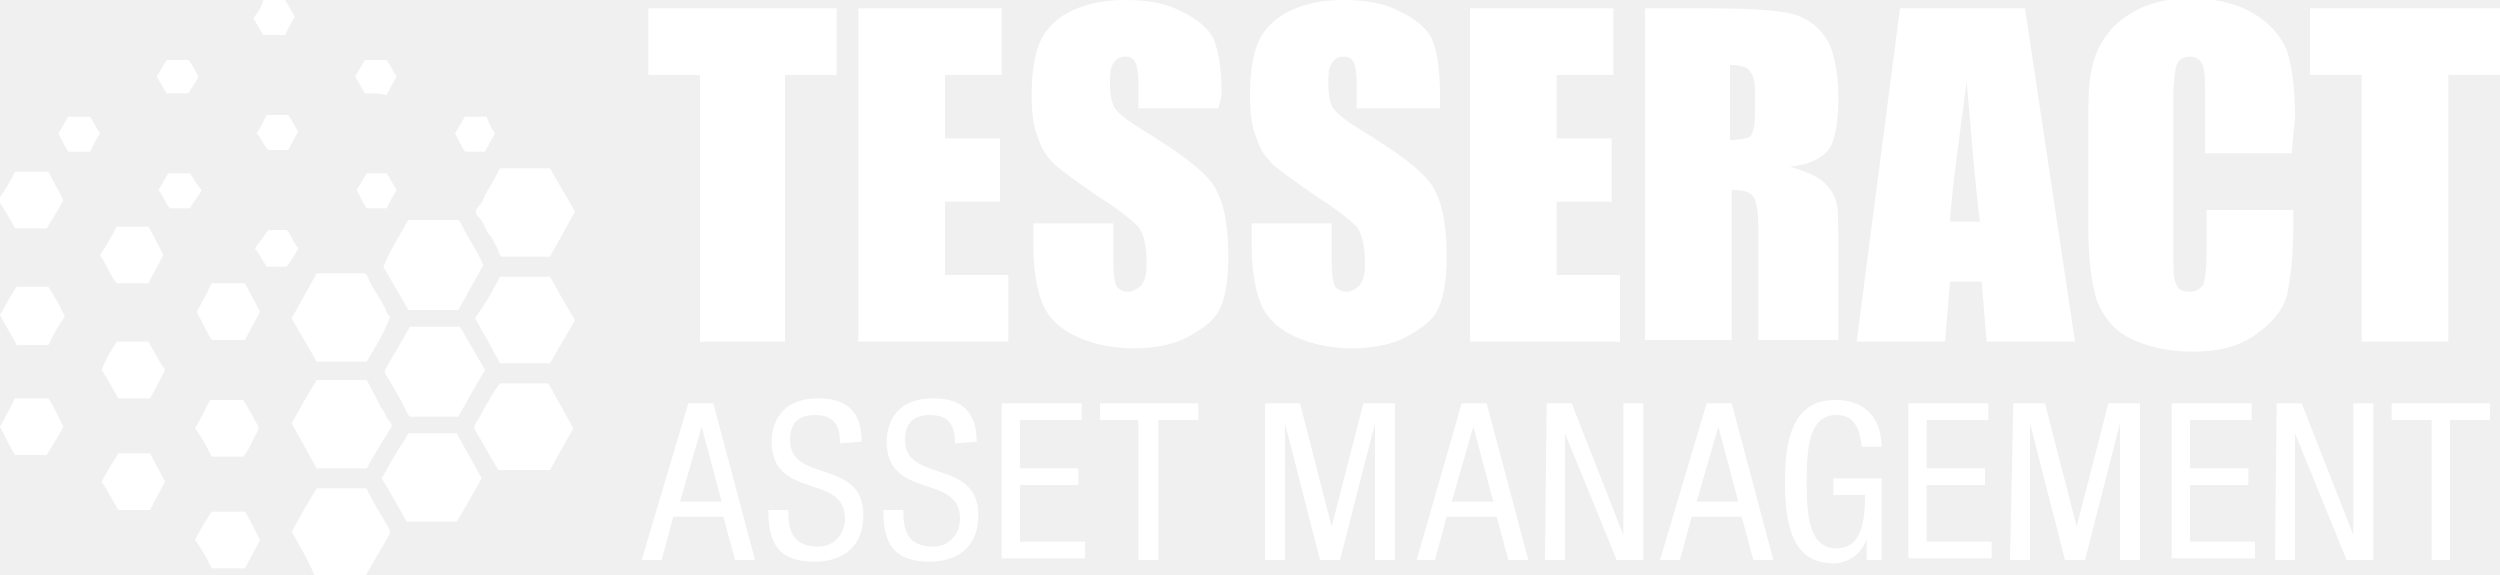
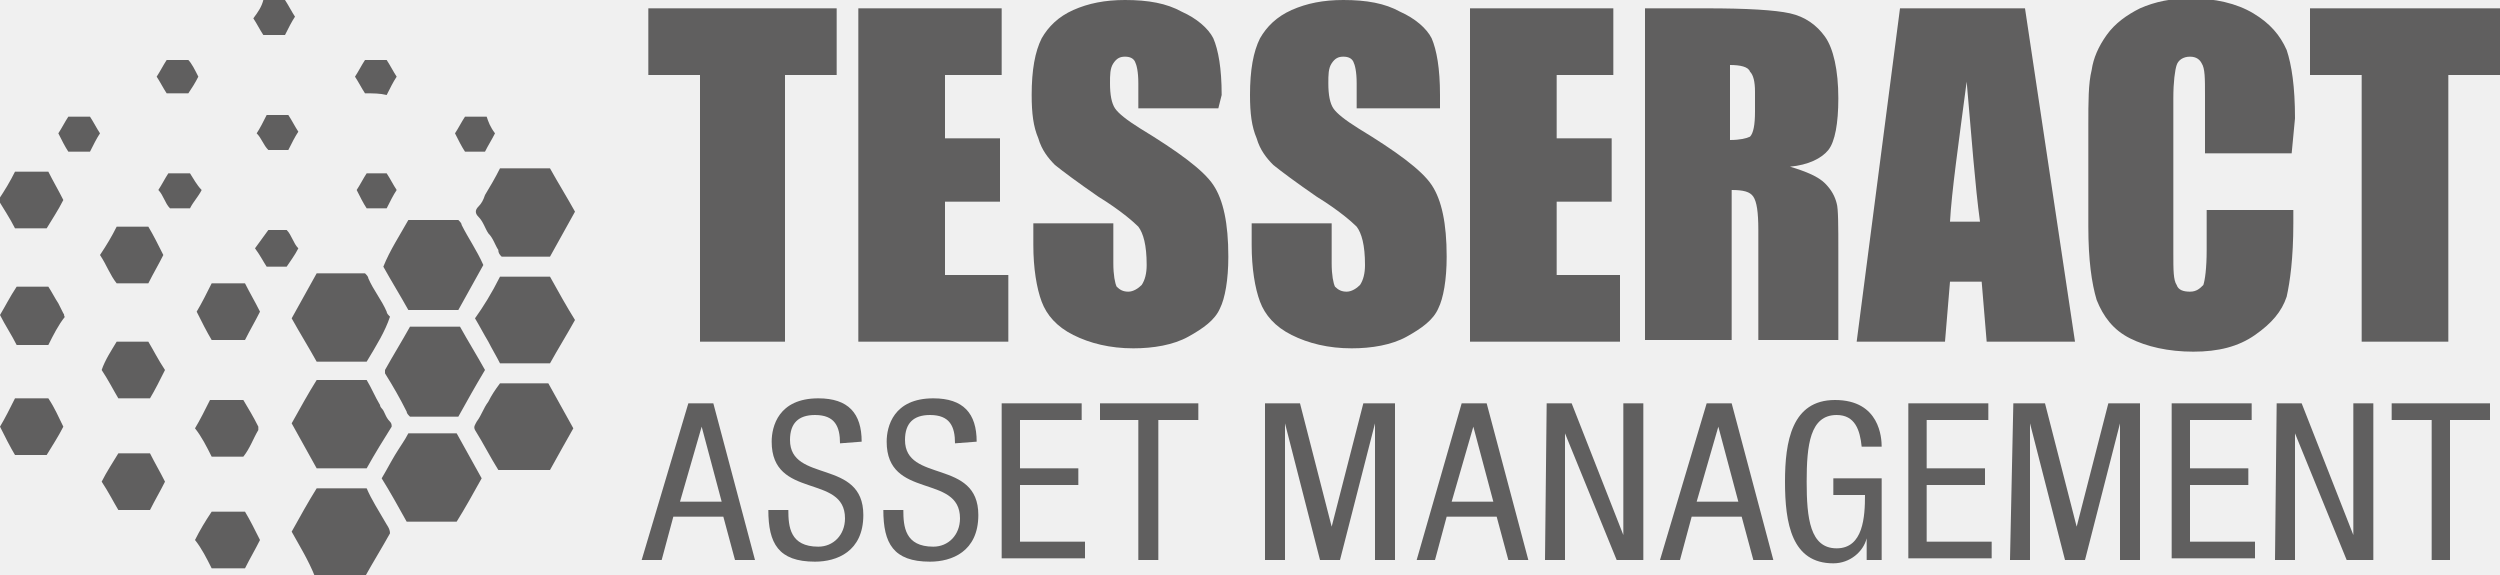
<svg xmlns="http://www.w3.org/2000/svg" version="1.1" id="Layer_1" x="0px" y="0px" width="150px" height="34.5px" viewBox="405 262.5 150 34.5" style="enable-background:new 405 262.5 150 34.5;" xml:space="preserve" preserveAspectRatio="XminYmin none">
  <style type="text/css">
- 	.st0{fill:#FFFFFF;}
+ 	.st0{fill:#605f5f;}
</style>
  <g id="humana">
</g>
  <g id="humana_vitality">
</g>
  <g id="jencare">
    <g id="TAM_x5F_Display_x5F_SuckybySarah.psd_1_">
      <path class="st0" d="M455.2,263v4h-3.1v16H447v-16h-3.1v-4H455.2z" />
      <path class="st0" d="M456.5,263h8.6v4h-3.4v3.8h3.3v3.8h-3.3v4.4h3.8v4h-9V263z" />
      <path class="st0" d="M478.1,269h-4.8v-1.5c0-0.7-0.1-1.1-0.2-1.3c-0.1-0.2-0.3-0.3-0.6-0.3s-0.5,0.1-0.7,0.4s-0.2,0.7-0.2,1.2    c0,0.7,0.1,1.2,0.3,1.5c0.2,0.3,0.7,0.7,1.5,1.2c2.3,1.4,3.8,2.5,4.4,3.4c0.6,0.9,0.9,2.3,0.9,4.3c0,1.4-0.2,2.5-0.5,3.1    c-0.3,0.7-1,1.2-1.9,1.7s-2.1,0.7-3.3,0.7c-1.4,0-2.6-0.3-3.6-0.8c-1-0.5-1.6-1.2-1.9-2s-0.5-2-0.5-3.4v-1.3h4.8v2.4    c0,0.7,0.1,1.2,0.2,1.4c0.2,0.2,0.4,0.3,0.7,0.3c0.3,0,0.6-0.2,0.8-0.4c0.2-0.3,0.3-0.7,0.3-1.2c0-1.2-0.2-1.9-0.5-2.3    c-0.3-0.3-1.1-1-2.4-1.8c-1.3-0.9-2.1-1.5-2.6-1.9c-0.4-0.4-0.8-0.9-1-1.6c-0.3-0.7-0.4-1.5-0.4-2.6c0-1.5,0.2-2.6,0.6-3.4    c0.4-0.7,1-1.3,1.9-1.7c0.9-0.4,1.9-0.6,3.1-0.6c1.4,0,2.5,0.2,3.4,0.7c0.9,0.4,1.6,1,1.9,1.6c0.3,0.7,0.5,1.8,0.5,3.4L478.1,269    L478.1,269z" />
      <path class="st0" d="M491.2,269h-4.8v-1.5c0-0.7-0.1-1.1-0.2-1.3s-0.3-0.3-0.6-0.3s-0.5,0.1-0.7,0.4s-0.2,0.7-0.2,1.2    c0,0.7,0.1,1.2,0.3,1.5c0.2,0.3,0.7,0.7,1.5,1.2c2.3,1.4,3.8,2.5,4.4,3.4c0.6,0.9,0.9,2.3,0.9,4.3c0,1.4-0.2,2.5-0.5,3.1    c-0.3,0.7-1,1.2-1.9,1.7s-2.1,0.7-3.3,0.7c-1.4,0-2.6-0.3-3.6-0.8c-1-0.5-1.6-1.2-1.9-2s-0.5-2-0.5-3.4v-1.3h4.8v2.4    c0,0.7,0.1,1.2,0.2,1.4c0.2,0.2,0.4,0.3,0.7,0.3s0.6-0.2,0.8-0.4c0.2-0.3,0.3-0.7,0.3-1.2c0-1.2-0.2-1.9-0.5-2.3    c-0.3-0.3-1.1-1-2.4-1.8c-1.3-0.9-2.1-1.5-2.6-1.9c-0.4-0.4-0.8-0.9-1-1.6c-0.3-0.7-0.4-1.5-0.4-2.6c0-1.5,0.2-2.6,0.6-3.4    c0.4-0.7,1-1.3,1.9-1.7c0.9-0.4,1.9-0.6,3.1-0.6c1.4,0,2.5,0.2,3.4,0.7c0.9,0.4,1.6,1,1.9,1.6c0.3,0.7,0.5,1.8,0.5,3.4V269    L491.2,269z" />
      <path class="st0" d="M493.2,263h8.6v4h-3.4v3.8h3.3v3.8h-3.3v4.4h3.8v4h-9V263z" />
      <path class="st0" d="M503.7,263h3.7c2.4,0,4.1,0.1,5,0.3s1.6,0.7,2.1,1.4s0.8,2,0.8,3.7c0,1.5-0.2,2.6-0.6,3.1    c-0.4,0.5-1.2,0.9-2.3,1c1,0.3,1.7,0.6,2.1,1s0.6,0.8,0.7,1.2c0.1,0.3,0.1,1.4,0.1,2.9v5.3h-4.8v-6.6c0-1.1-0.1-1.7-0.3-2    c-0.2-0.3-0.6-0.4-1.3-0.4v9h-5.2L503.7,263L503.7,263z M508.8,266.4v4.5c0.6,0,1-0.1,1.2-0.2c0.2-0.2,0.3-0.7,0.3-1.5V268    c0-0.6-0.1-1-0.3-1.2C509.9,266.5,509.4,266.4,508.8,266.4z" />
      <path class="st0" d="M526.5,263l3,20h-5.3l-0.3-3.6h-1.9l-0.3,3.6h-5.3l2.6-20C519,263,526.5,263,526.5,263z M523.8,275.8    c-0.3-2.2-0.5-5-0.8-8.4c-0.5,3.8-0.9,6.6-1,8.4H523.8z" />
      <path class="st0" d="M542.5,271.7h-5.2v-3.5c0-1,0-1.6-0.2-1.9c-0.1-0.2-0.3-0.4-0.7-0.4c-0.4,0-0.7,0.2-0.8,0.5    c-0.1,0.3-0.2,1-0.2,2v9.3c0,1,0,1.6,0.2,1.9c0.1,0.3,0.4,0.4,0.8,0.4s0.6-0.2,0.8-0.4c0.1-0.3,0.2-1,0.2-2.1v-2.4h5.2v0.8    c0,2.1-0.2,3.5-0.4,4.4c-0.3,0.9-0.9,1.6-1.9,2.3c-1,0.7-2.2,1-3.7,1c-1.5,0-2.8-0.3-3.8-0.8c-1-0.5-1.6-1.3-2-2.3    c-0.3-1-0.5-2.4-0.5-4.4V270c0-1.4,0-2.5,0.2-3.3c0.1-0.7,0.4-1.4,0.9-2.1c0.5-0.7,1.2-1.2,2-1.6c0.9-0.4,1.9-0.6,3-0.6    c1.5,0,2.8,0.3,3.8,0.9c1,0.6,1.6,1.3,2,2.2c0.3,0.9,0.5,2.2,0.5,4.1L542.5,271.7L542.5,271.7z" />
      <path class="st0" d="M555,263v4h-3.1v16h-5.2v-16h-3.1v-4H555z" />
      <path class="st0" d="M446.3,286.7h1.5l2.5,9.4h-1.2l-0.7-2.6h-3l-0.7,2.6h-1.2L446.3,286.7z M445.8,292.6h2.5l-1.2-4.5h0    L445.8,292.6z" />
      <path class="st0" d="M455.4,289.1c0-1-0.3-1.7-1.5-1.7c-1,0-1.5,0.5-1.5,1.5c0,2.6,4.4,1.1,4.4,4.5c0,2.2-1.6,2.8-2.9,2.8    c-2.2,0-2.8-1.1-2.8-3.1h1.2c0,1,0.1,2.2,1.8,2.2c0.9,0,1.6-0.7,1.6-1.7c0-2.7-4.4-1.1-4.4-4.6c0-0.9,0.4-2.6,2.8-2.6    c1.8,0,2.6,0.9,2.6,2.6L455.4,289.1L455.4,289.1z" />
      <path class="st0" d="M462.3,289.1c0-1-0.3-1.7-1.5-1.7c-1,0-1.5,0.5-1.5,1.5c0,2.6,4.4,1.1,4.4,4.5c0,2.2-1.6,2.8-2.9,2.8    c-2.2,0-2.8-1.1-2.8-3.1h1.2c0,1,0.1,2.2,1.8,2.2c0.9,0,1.6-0.7,1.6-1.7c0-2.7-4.4-1.1-4.4-4.6c0-0.9,0.4-2.6,2.8-2.6    c1.8,0,2.6,0.9,2.6,2.6L462.3,289.1L462.3,289.1z" />
      <path class="st0" d="M465.1,286.7h4.8v1h-3.7v2.9h3.5v1h-3.5v3.4h3.9v1h-5V286.7z" />
      <path class="st0" d="M474.5,296.1h-1.2v-8.4H471v-1h5.9v1h-2.4V296.1L474.5,296.1z" />
      <path class="st0" d="M481.1,286.7h1.9l1.9,7.4h0l1.9-7.4h1.9v9.4h-1.2v-8.2h0l-2.1,8.2h-1.2l-2.1-8.2h0v8.2h-1.2V286.7z" />
      <path class="st0" d="M492.7,286.7h1.5l2.5,9.4h-1.2l-0.7-2.6h-3l-0.7,2.6H490L492.7,286.7z M492.1,292.6h2.5l-1.2-4.5h0    L492.1,292.6z" />
      <path class="st0" d="M497.8,286.7h1.5l3.1,7.9h0v-7.9h1.2v9.4H502l-3.1-7.6h0v7.6h-1.2L497.8,286.7L497.8,286.7z" />
      <path class="st0" d="M507.4,286.7h1.5l2.5,9.4h-1.2l-0.7-2.6h-3l-0.7,2.6h-1.2L507.4,286.7z M506.8,292.6h2.5l-1.2-4.5h0    L506.8,292.6z" />
      <path class="st0" d="M516.7,289.3c-0.1-1-0.4-1.9-1.5-1.9c-1.6,0-1.8,1.8-1.8,4s0.2,4,1.8,4c1.6,0,1.7-1.9,1.7-3.2H515v-1h2.9v4.9    h-0.9v-1.3H517c-0.2,0.8-1,1.5-2,1.5c-2.5,0-2.9-2.4-2.9-4.9c0-2.4,0.4-4.9,3-4.9c2.7,0,2.8,2.3,2.8,2.8H516.7z" />
      <path class="st0" d="M519.5,286.7h4.8v1h-3.7v2.9h3.5v1h-3.5v3.4h3.9v1h-5L519.5,286.7L519.5,286.7z" />
      <path class="st0" d="M525.8,286.7h1.9l1.9,7.4h0l1.9-7.4h1.9v9.4h-1.2v-8.2h0l-2.1,8.2h-1.2l-2.1-8.2h0v8.2h-1.2L525.8,286.7    L525.8,286.7z" />
      <path class="st0" d="M535.3,286.7h4.8v1h-3.7v2.9h3.5v1h-3.5v3.4h3.9v1h-5L535.3,286.7L535.3,286.7z" />
      <path class="st0" d="M541.6,286.7h1.5l3.1,7.9h0v-7.9h1.2v9.4h-1.6l-3.1-7.6h0v7.6h-1.2L541.6,286.7L541.6,286.7z" />
      <path class="st0" d="M552.1,296.1h-1.2v-8.4h-2.4v-1h5.9v1h-2.4V296.1z" />
    </g>
    <g>
      <path class="st0" d="M429.5,288.5c1,0,2,0,2.9,0c0.5,0.9,1,1.8,1.5,2.7c-0.5,0.9-1,1.8-1.5,2.6c-1,0-2.1,0-3,0    c-0.5-0.9-1-1.8-1.5-2.6c0.3-0.5,0.5-0.9,0.8-1.4C429,289.3,429.3,288.9,429.5,288.5z" />
      <path class="st0" d="M432.5,287.5c-1,0-2,0-2.9,0c-0.1-0.1-0.2-0.2-0.2-0.3c-0.4-0.8-0.8-1.5-1.3-2.3c0,0,0-0.1,0-0.2    c0.5-0.9,1-1.7,1.5-2.6c1,0,2,0,3,0c0.5,0.9,1,1.7,1.5,2.6C433.5,285.7,433,286.6,432.5,287.5z" />
      <path class="st0" d="M438,290.7c-1,0-2.1,0-3.1,0c-0.5-0.8-0.9-1.6-1.4-2.4c-0.1-0.2,0-0.3,0.1-0.5c0.3-0.4,0.4-0.8,0.7-1.2    c0.2-0.4,0.4-0.7,0.7-1.1c1,0,2,0,2.9,0c0.5,0.9,1,1.8,1.5,2.7C439,288.9,438.5,289.8,438,290.7z" />
      <path class="st0" d="M435,279.1c1,0,2,0,3,0c0.5,0.9,1,1.8,1.5,2.6c-0.5,0.9-1,1.7-1.5,2.6c-1,0-2,0-3,0c-0.2-0.4-0.5-0.9-0.7-1.3    c-0.3-0.5-0.5-0.9-0.8-1.4C434,280.9,434.5,280.1,435,279.1z" />
      <path class="st0" d="M429.5,275.7c1,0,2,0,3,0c0.1,0.1,0.2,0.2,0.2,0.3c0.4,0.8,0.9,1.5,1.3,2.4c-0.5,0.9-1,1.8-1.5,2.7    c-1,0-1.9,0-3,0c-0.5-0.9-1-1.7-1.5-2.6C428.4,277.5,429,276.6,429.5,275.7z" />
      <path class="st0" d="M422.5,294.4c0.5-0.9,1-1.8,1.5-2.6c1,0,2,0,3,0c0.3,0.7,0.7,1.3,1.1,2c0.1,0.2,0.3,0.4,0.3,0.7    c-0.5,0.9-1,1.7-1.5,2.6c-1,0-2,0-3,0C423.5,296.1,423,295.3,422.5,294.4z" />
      <path class="st0" d="M438,272.6c0.5,0.9,1,1.7,1.5,2.6c-0.5,0.9-1,1.8-1.5,2.7c-1,0-1.9,0-2.9,0c-0.1-0.1-0.2-0.2-0.2-0.4    c-0.2-0.3-0.3-0.7-0.6-1c-0.2-0.3-0.3-0.7-0.6-1c-0.2-0.2-0.2-0.4,0-0.6c0.2-0.2,0.3-0.4,0.4-0.7c0.3-0.5,0.6-1,0.9-1.6    C436,272.6,437,272.6,438,272.6z" />
      <path class="st0" d="M427,290.6c-1,0-2,0-3,0c-0.5-0.9-1-1.8-1.5-2.7c0.5-0.9,1-1.8,1.5-2.6c1,0,2.1,0,3,0c0.3,0.5,0.5,1,0.8,1.5    c0,0,0,0.1,0.1,0.2c0.2,0.2,0.2,0.5,0.5,0.8c0.1,0.1,0.1,0.2,0.1,0.3C428,288.9,427.5,289.7,427,290.6z" />
      <path class="st0" d="M427,284.2c-1,0-2,0-3,0c-0.5-0.9-1-1.7-1.5-2.6c0.5-0.9,1-1.8,1.5-2.7c1,0,1.9,0,2.9,0    c0.1,0.1,0.2,0.2,0.2,0.3c0.3,0.7,0.8,1.3,1.1,2c0,0.1,0.1,0.2,0.2,0.3C428.1,282.4,427.6,283.2,427,284.2z" />
      <path class="st0" d="M407.9,283.2c-0.7,0-1.3,0-1.9,0c-0.3-0.6-0.7-1.2-1-1.8c0.3-0.5,0.6-1.1,1-1.7c0.6,0,1.2,0,1.9,0    c0.2,0.3,0.4,0.7,0.6,1c0.1,0.2,0.2,0.4,0.3,0.6c0.1,0.1,0,0.2,0.1,0.2C408.5,282,408.2,282.6,407.9,283.2z" />
      <path class="st0" d="M417.7,296.6c-0.3-0.6-0.6-1.2-1-1.7c0.3-0.6,0.6-1.1,1-1.7c0.7,0,1.3,0,2,0c0.3,0.5,0.6,1.1,0.9,1.7    c-0.3,0.6-0.6,1.1-0.9,1.7C419.1,296.6,418.4,296.6,417.7,296.6z" />
      <path class="st0" d="M414.9,291.4c-0.3,0.6-0.6,1.1-0.9,1.7c-0.7,0-1.3,0-1.9,0c-0.3-0.5-0.6-1.1-1-1.7c0.3-0.6,0.7-1.2,1-1.7    c0.7,0,1.3,0,1.9,0C414.3,290.3,414.6,290.8,414.9,291.4z" />
      <path class="st0" d="M419.7,279.5c0.3,0.6,0.6,1.1,0.9,1.7c-0.3,0.6-0.6,1.1-0.9,1.7c-0.6,0-1.3,0-2,0c-0.3-0.5-0.6-1.1-0.9-1.7    c0.3-0.5,0.6-1.1,0.9-1.7C418.4,279.5,419,279.5,419.7,279.5z" />
      <path class="st0" d="M412,283c0.7,0,1.3,0,1.9,0c0.3,0.5,0.6,1.1,1,1.7c-0.3,0.6-0.6,1.2-0.9,1.7c-0.7,0-1.3,0-1.9,0    c-0.3-0.5-0.6-1.1-1-1.7C411.3,284.1,411.7,283.5,412,283z" />
      <path class="st0" d="M419.6,289.9c-0.7,0-1.3,0-1.9,0c-0.3-0.6-0.6-1.2-1-1.7c0.3-0.5,0.6-1.1,0.9-1.7c0.7,0,1.3,0,2,0    c0.3,0.5,0.6,1,0.9,1.6c0,0,0,0.2,0,0.2C420.2,288.8,420,289.4,419.6,289.9z" />
      <path class="st0" d="M412,276.1c0.7,0,1.3,0,1.9,0c0.3,0.5,0.6,1.1,0.9,1.7c-0.3,0.6-0.6,1.1-0.9,1.7c-0.6,0-1.2,0-1.9,0    c-0.4-0.5-0.6-1.1-1-1.7C411.4,277.2,411.7,276.7,412,276.1z" />
      <path class="st0" d="M405.9,272.8c0.7,0,1.4,0,2,0c0.3,0.6,0.6,1.1,0.9,1.7c-0.3,0.6-0.7,1.2-1,1.7c-0.7,0-1.3,0-1.9,0    c-0.3-0.6-0.7-1.2-1-1.7C405.3,273.9,405.6,273.4,405.9,272.8z" />
      <path class="st0" d="M408.8,288.1c-0.3,0.6-0.7,1.2-1,1.7c-0.7,0-1.3,0-1.9,0c-0.3-0.5-0.6-1.1-0.9-1.7c0.3-0.5,0.6-1.1,0.9-1.7    c0.7,0,1.4,0,2,0C408.3,287,408.5,287.5,408.8,288.1z" />
      <path class="st0" d="M421.1,276.3c0.4,0,0.7,0,1.1,0c0.3,0.3,0.4,0.8,0.7,1.1c-0.2,0.4-0.5,0.8-0.7,1.1c-0.4,0-0.8,0-1.2,0    c-0.2-0.3-0.4-0.7-0.7-1.1C420.6,277,420.8,276.7,421.1,276.3z" />
      <path class="st0" d="M417.1,273.9c-0.2,0.4-0.5,0.7-0.7,1.1c-0.4,0-0.8,0-1.2,0c-0.3-0.3-0.4-0.8-0.7-1.1c0.2-0.3,0.4-0.7,0.6-1    c0.4,0,0.9,0,1.3,0C416.6,273.2,416.8,273.6,417.1,273.9z" />
      <path class="st0" d="M428.2,272.9c0.2,0.3,0.4,0.7,0.6,1c-0.2,0.3-0.4,0.7-0.6,1.1c-0.4,0-0.8,0-1.2,0c-0.2-0.3-0.4-0.7-0.6-1.1    c0.2-0.3,0.4-0.7,0.6-1C427.3,272.9,427.7,272.9,428.2,272.9z" />
      <path class="st0" d="M434.7,270.5c-0.2,0.4-0.4,0.7-0.6,1.1c-0.4,0-0.8,0-1.2,0c-0.2-0.3-0.4-0.7-0.6-1.1c0.2-0.3,0.4-0.7,0.6-1    c0.4,0,0.9,0,1.3,0C434.3,269.8,434.4,270.1,434.7,270.5z" />
      <path class="st0" d="M422.3,269.4c0.2,0.3,0.4,0.7,0.6,1c-0.2,0.3-0.4,0.7-0.6,1.1c-0.4,0-0.8,0-1.2,0c-0.3-0.3-0.4-0.7-0.7-1    c0.2-0.3,0.4-0.7,0.6-1.1C421.4,269.4,421.9,269.4,422.3,269.4z" />
      <path class="st0" d="M426.9,268.1c-0.2-0.3-0.4-0.7-0.6-1c0.2-0.3,0.4-0.7,0.6-1c0.4,0,0.9,0,1.3,0c0.2,0.3,0.4,0.7,0.6,1    c-0.2,0.3-0.4,0.7-0.6,1.1C427.8,268.1,427.4,268.1,426.9,268.1z" />
      <path class="st0" d="M420.8,262.5c0.5,0,0.9,0,1.3,0c0.2,0.3,0.4,0.7,0.6,1c-0.2,0.3-0.4,0.7-0.6,1.1c-0.4,0-0.9,0-1.3,0    c-0.2-0.3-0.4-0.7-0.6-1C420.5,263.2,420.7,262.9,420.8,262.5z" />
      <path class="st0" d="M409.1,271.6c-0.2-0.3-0.4-0.7-0.6-1.1c0.2-0.3,0.4-0.7,0.6-1c0.4,0,0.9,0,1.3,0c0.2,0.3,0.4,0.7,0.6,1    c-0.2,0.3-0.4,0.7-0.6,1.1C410,271.6,409.6,271.6,409.1,271.6z" />
      <path class="st0" d="M416.9,267.1c-0.2,0.4-0.4,0.7-0.6,1c-0.4,0-0.9,0-1.3,0c-0.2-0.3-0.4-0.7-0.6-1c0.2-0.3,0.4-0.7,0.6-1    c0.4,0,0.9,0,1.3,0C416.5,266.3,416.7,266.7,416.9,267.1z" />
    </g>
  </g>
  <g id="great_for_you">
</g>
  <g id="dr._shep">
</g>
  <g id="ge">
</g>
  <g id="aha">
</g>
  <g id="diamond">
</g>
  <g id="brown_foreman">
</g>
  <g id="masterbrand">
</g>
  <g id="aristokraft">
</g>
  <g id="decora">
</g>
  <g id="gaither">
</g>
  <g id="unbridled_eve">
</g>
  <g id="papa_johns">
</g>
  <g id="dr_jan">
</g>
  <g id="lawn_pro">
</g>
  <g id="goo">
</g>
  <g id="b__x26__b">
</g>
  <g id="mindy_smith">
</g>
  <g id="tesseract">
</g>
  <g id="grandparents.com">
</g>
  <g id="ican">
</g>
  <g id="my_well_being">
</g>
  <g id="apple_patch">
</g>
</svg>
